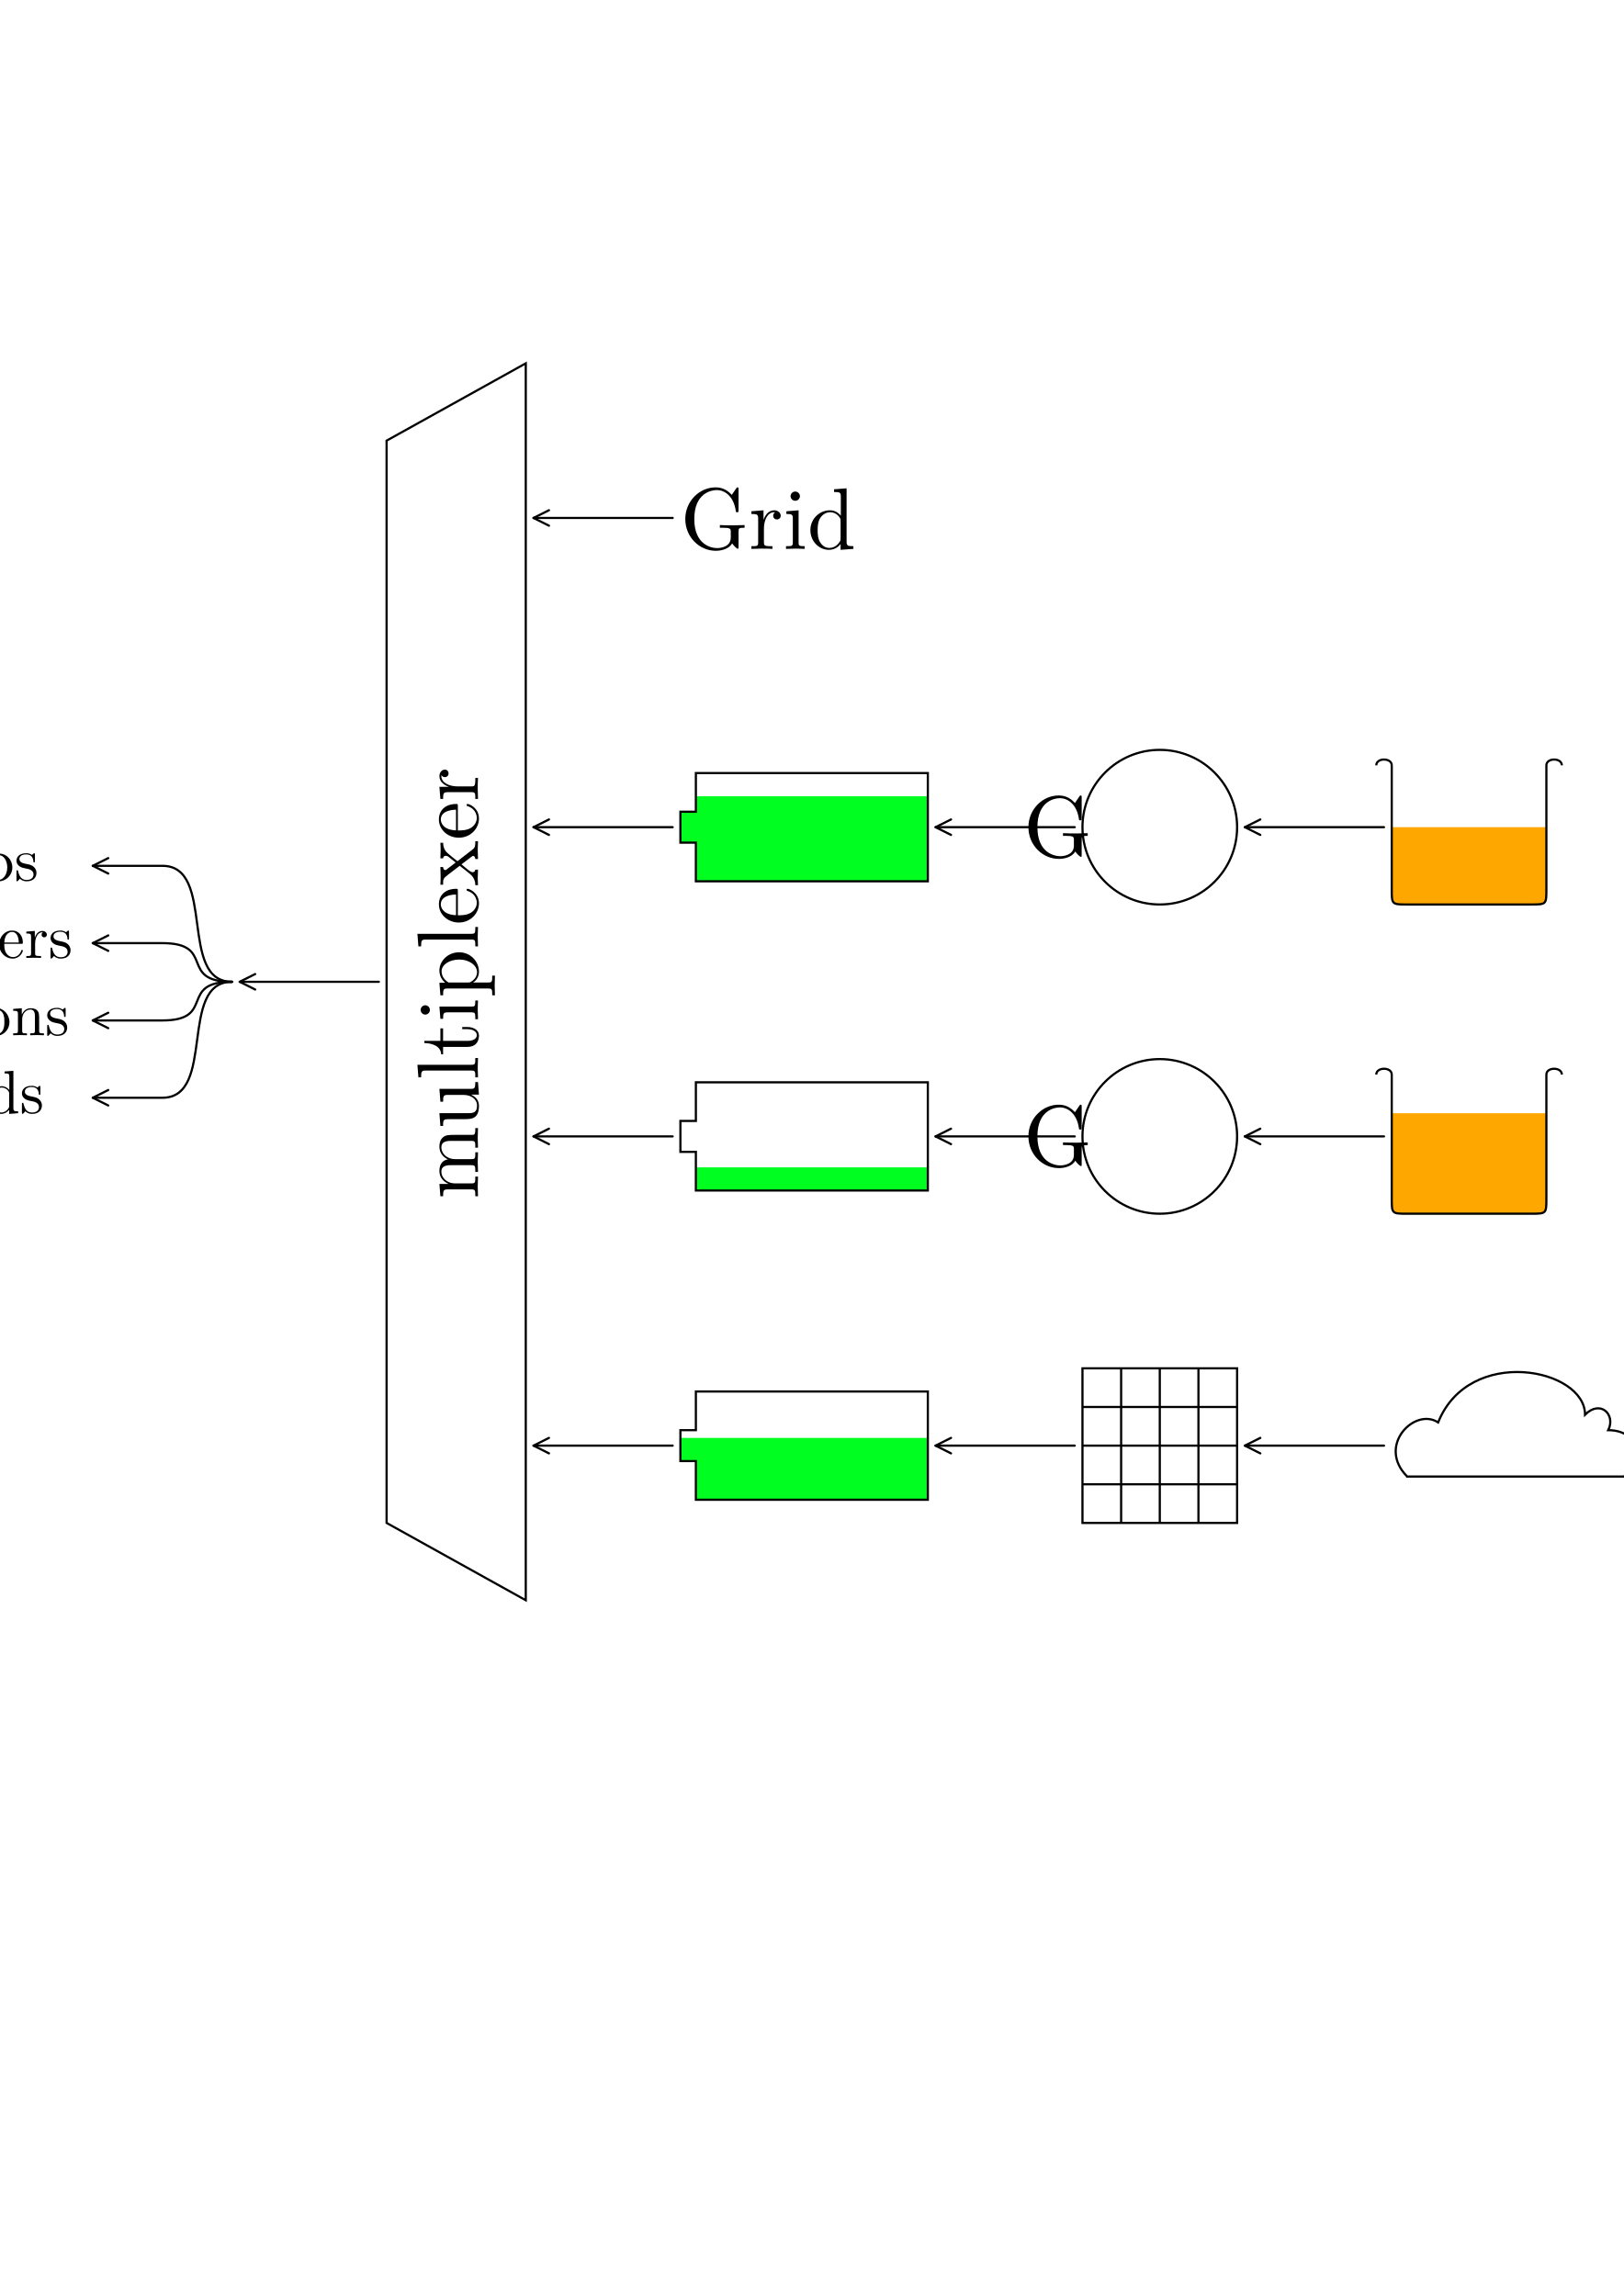
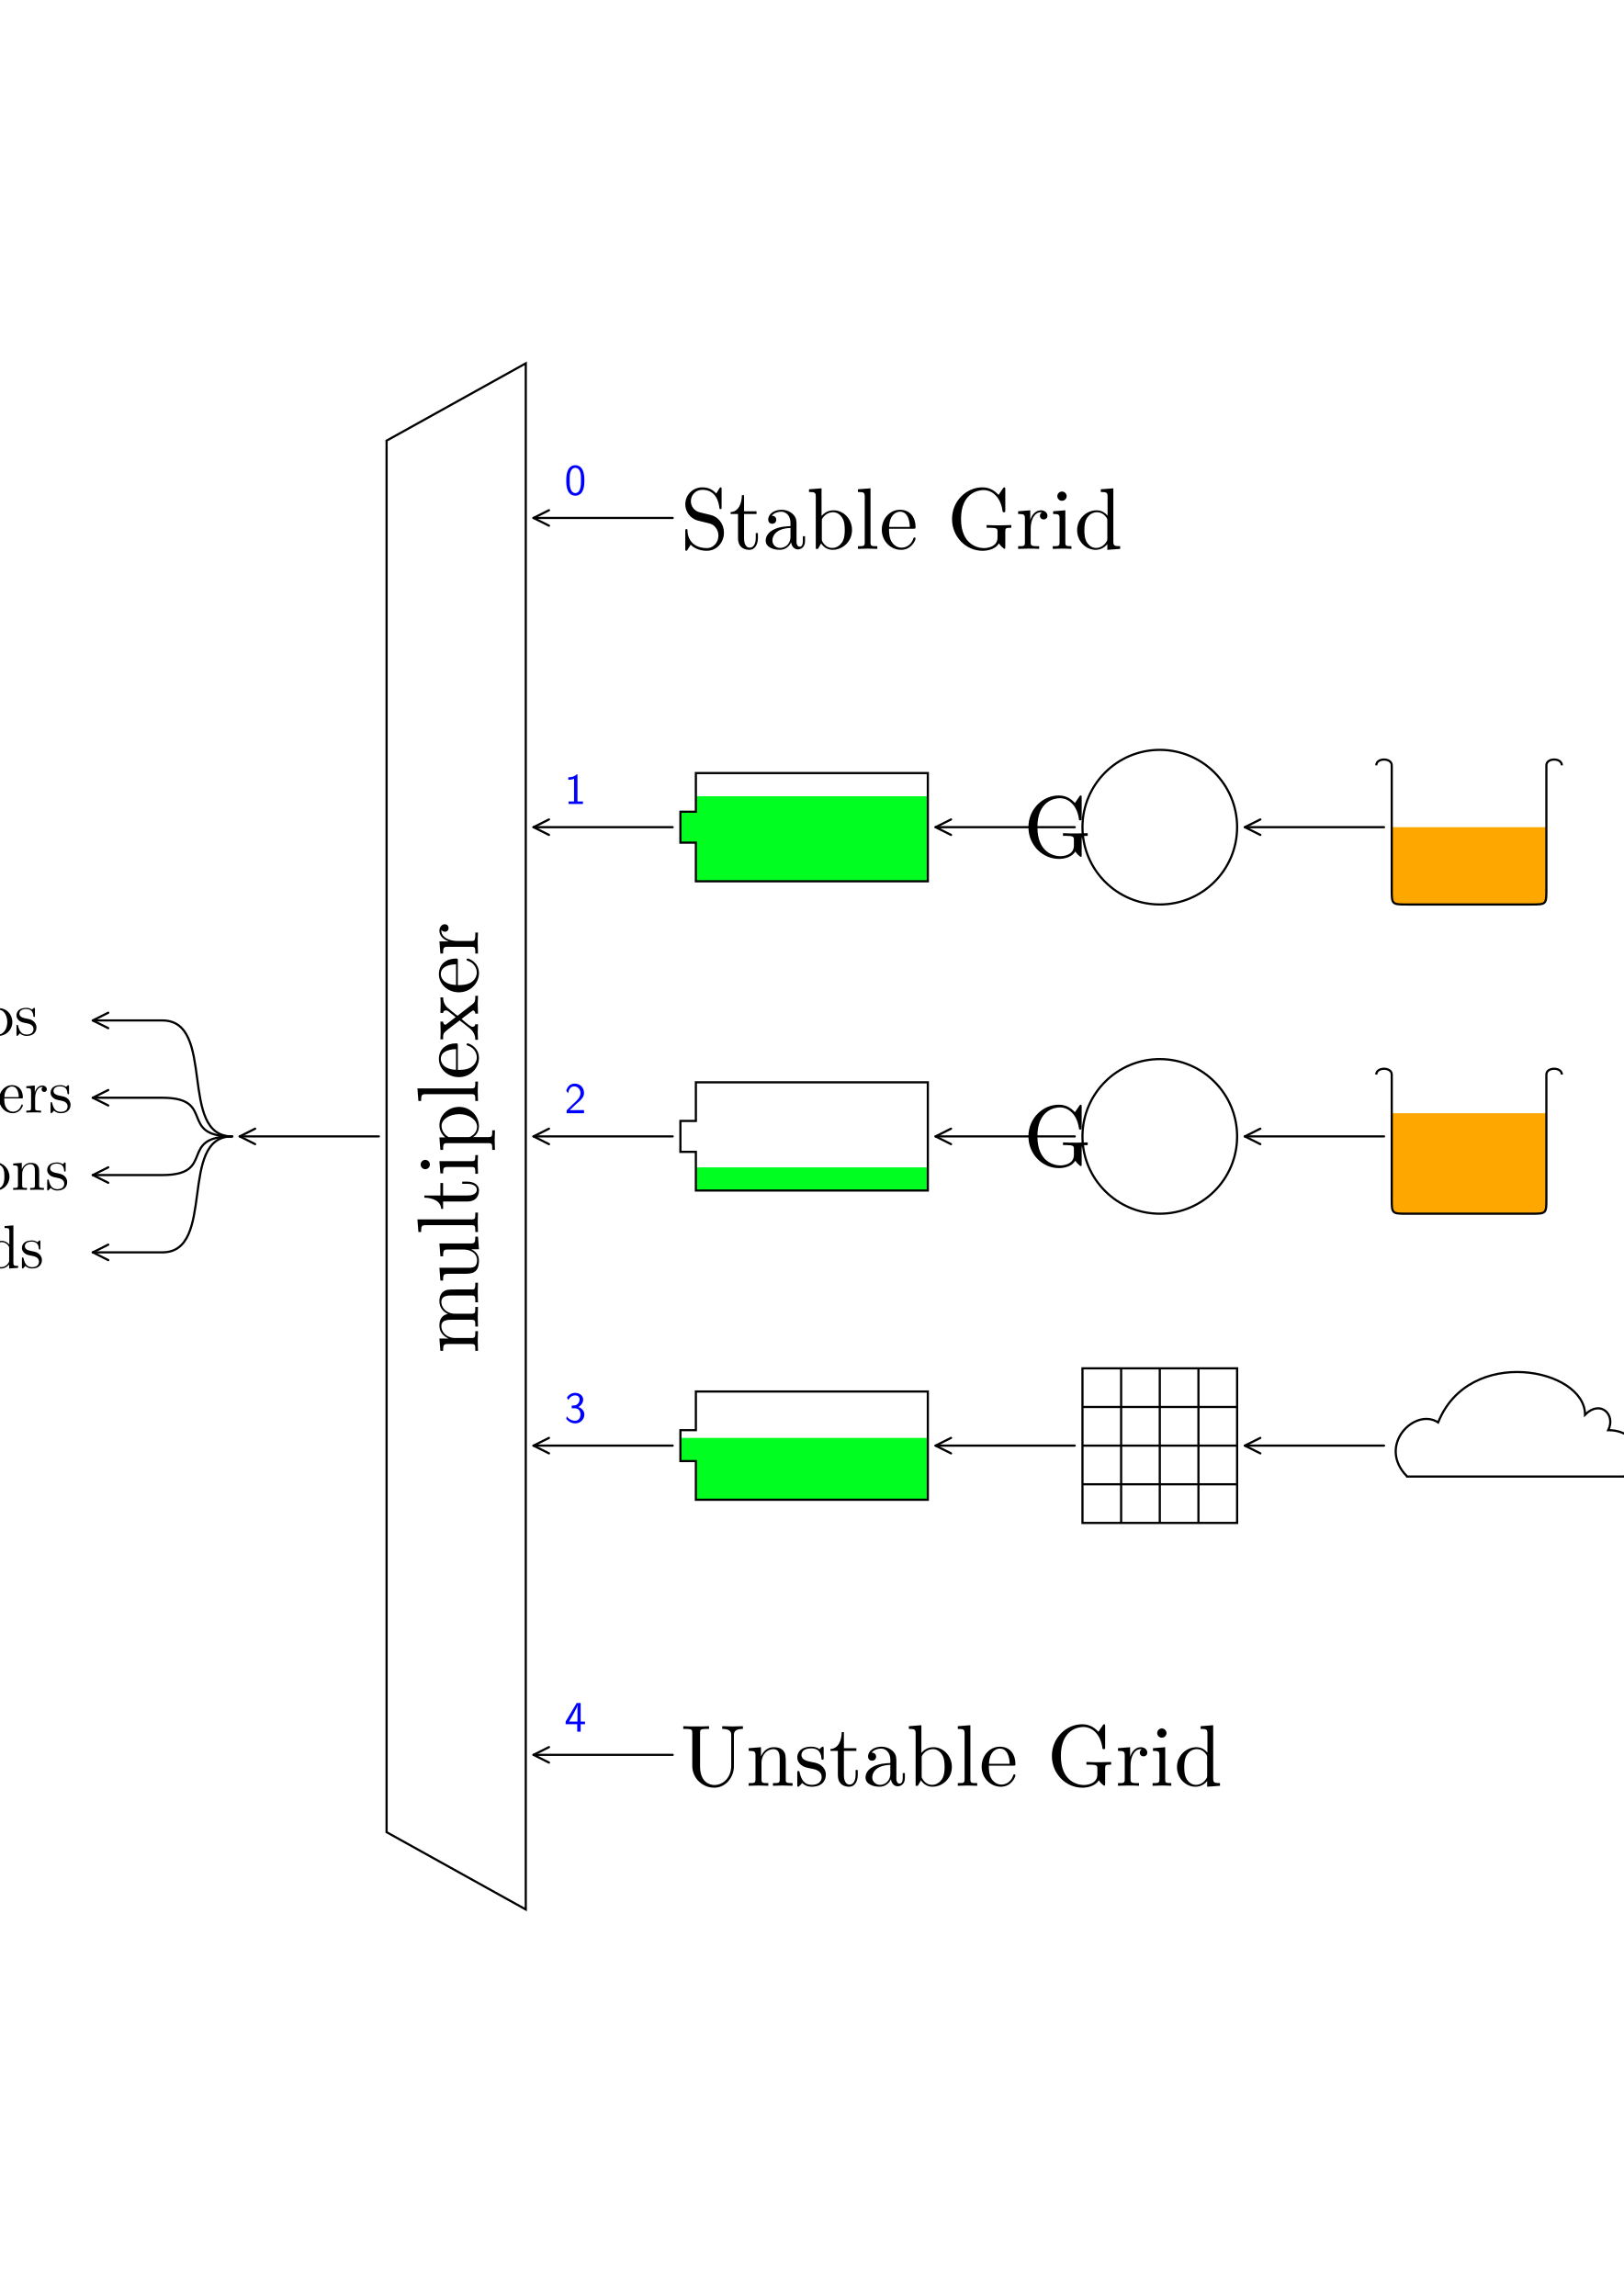
<svg xmlns="http://www.w3.org/2000/svg" width="744.094" height="1052.362" id="svg2" version="1.1">
  <defs id="defs4" />
  <g id="layer1" transform="translate(0,-2.5390623e-6)">
    <path style="fill:#fea700;fill-opacity:1;stroke:none" d="m 637.795,379.134 0,28.346 c 0,7.087 0,7.087 7.087,7.087 l 56.693,0 c 7.087,0 7.087,0 7.087,-7.087 l 0,-28.346 z" id="path2987-7" />
    <path style="fill:none;stroke:#000000;stroke-width:1px;stroke-linecap:butt;stroke-linejoin:miter;stroke-opacity:1" d="m 630.709,350.787 c 0,-3.543 7.087,-3.543 7.087,0 l 0,56.693 c 0,7.087 0,7.087 7.087,7.087 l 56.693,0 c 7.087,0 7.087,0 7.087,-7.087 l 0,-56.693 c 0,-3.543 7.087,-3.543 7.087,0" id="path2987" transform="translate(0,2.5390623e-6)" />
    <g id="g3814" transform="translate(-35.43308,-1.3937162e-5)">
      <path transform="translate(0,2.5390623e-6)" d="m 602.362,379.134 c 0,19.569 -15.864,35.433 -35.433,35.433 -19.569,0 -35.433,-15.864 -35.433,-35.433 0,-19.569 15.864,-35.433 35.433,-35.433 19.569,0 35.433,15.864 35.433,35.433 z" id="path3808" style="fill:none;stroke:#000000;stroke-opacity:1" />
      <text id="text3810" y="392.794" x="566.812" style="font-size:40px;font-style:normal;font-variant:normal;font-weight:normal;font-stretch:normal;text-align:center;line-height:125%;letter-spacing:0px;word-spacing:0px;writing-mode:lr-tb;text-anchor:middle;fill:#000000;fill-opacity:1;stroke:none;font-family:LMRoman10;-inkscape-font-specification:LMRoman10" xml:space="preserve">
        <tspan y="392.794" x="566.812" id="tspan3812">G</tspan>
      </text>
    </g>
    <g id="g3846" transform="translate(-70.86614,-4.2332063e-6)">
      <path id="path3819-0" d="m 496.063,364.961 0,38.976 -106.299,0 0,-17.717 -7.087,0 0,-14.173 7.087,0 0,-7.087 z" style="fill:#00fe21;fill-opacity:1;stroke:none" />
      <path transform="translate(0,2.5390623e-6)" id="path3819" d="m 496.063,354.331 0,49.606 -106.299,0 0,-17.717 -7.087,0 0,-14.173 7.087,0 0,-17.717 z" style="fill:none;stroke:#000000;stroke-width:1px;stroke-linecap:butt;stroke-linejoin:miter;stroke-opacity:1" />
    </g>
    <g id="g3854">
      <path transform="translate(0,2.5390623e-6)" id="path3850" d="m 492.52,379.134 -63.78,0" style="fill:none;stroke:#000000;stroke-width:0.999;stroke-linecap:round;stroke-linejoin:round;stroke-opacity:1;stroke-miterlimit:4;stroke-dasharray:none" />
      <path transform="translate(0,2.5390623e-6)" id="path3852" d="m 435.827,375.591 -7.087,3.543 7.087,3.543" style="fill:none;stroke:#000000;stroke-width:0.999;stroke-linecap:round;stroke-linejoin:round;stroke-opacity:1;stroke-miterlimit:4;stroke-dasharray:none" />
    </g>
    <g transform="translate(141.7323,-9.2611958e-7)" id="g3854-7">
      <path transform="translate(0,2.5390623e-6)" id="path3850-7" d="m 492.52,379.134 -63.78,0" style="fill:none;stroke:#000000;stroke-width:0.999;stroke-linecap:round;stroke-linejoin:round;stroke-miterlimit:4;stroke-opacity:1;stroke-dasharray:none" />
      <path transform="translate(0,2.5390623e-6)" id="path3852-0" d="m 435.827,375.591 -7.087,3.543 7.087,3.543" style="fill:none;stroke:#000000;stroke-width:0.999;stroke-linecap:round;stroke-linejoin:round;stroke-miterlimit:4;stroke-opacity:1;stroke-dasharray:none" />
    </g>
    <g transform="translate(-184.252,-3.8395056e-6)" id="g3854-1">
      <path transform="translate(0,2.5390623e-6)" id="path3850-0" d="m 492.52,379.134 -63.78,0" style="fill:none;stroke:#000000;stroke-width:0.999;stroke-linecap:round;stroke-linejoin:round;stroke-miterlimit:4;stroke-opacity:1;stroke-dasharray:none" />
      <path transform="translate(0,2.5390623e-6)" id="path3852-8" d="m 435.827,375.591 -7.087,3.543 7.087,3.543" style="fill:none;stroke:#000000;stroke-width:0.999;stroke-linecap:round;stroke-linejoin:round;stroke-miterlimit:4;stroke-opacity:1;stroke-dasharray:none" />
    </g>
    <g id="g4222">
      <path id="path2987-7-1" d="m 637.795,510.236 0,38.976 c 0,7.087 0,7.087 7.087,7.087 l 56.693,0 c 7.087,0 7.087,0 7.087,-7.087 l 0,-38.976 z" style="fill:#fea700;fill-opacity:1;stroke:none" />
      <path id="path2987-2" d="m 630.709,492.52 c 0,-3.543 7.087,-3.543 7.087,0 l 0,56.693 c 0,7.087 0,7.087 7.087,7.087 l 56.693,0 c 7.087,0 7.087,0 7.087,-7.087 l 0,-56.693 c 0,-3.543 7.087,-3.543 7.087,0" style="fill:none;stroke:#000000;stroke-width:1px;stroke-linecap:butt;stroke-linejoin:miter;stroke-opacity:1" />
    </g>
    <g id="g3814-3" transform="translate(-35.43308,141.7323)">
      <path transform="translate(0,2.5390623e-6)" d="m 602.362,379.134 c 0,19.569 -15.864,35.433 -35.433,35.433 -19.569,0 -35.433,-15.864 -35.433,-35.433 0,-19.569 15.864,-35.433 35.433,-35.433 19.569,0 35.433,15.864 35.433,35.433 z" id="path3808-4" style="fill:none;stroke:#000000;stroke-opacity:1" />
      <text id="text3810-1" y="392.794" x="566.812" style="font-size:40px;font-style:normal;font-variant:normal;font-weight:normal;font-stretch:normal;text-align:center;line-height:125%;letter-spacing:0px;word-spacing:0px;writing-mode:lr-tb;text-anchor:middle;fill:#000000;fill-opacity:1;stroke:none;font-family:LMRoman10;-inkscape-font-specification:LMRoman10" xml:space="preserve">
        <tspan y="392.794" x="566.812" id="tspan3812-3">G</tspan>
      </text>
    </g>
    <g id="g4228">
      <path id="path3819-0-2" d="m 425.197,535.039 0,10.63 -106.299,0 c 0,-3.543 0,-7.087 0,-10.63 z" style="fill:#00fe21;fill-opacity:1;stroke:none" />
      <path id="path3819-9" d="m 425.197,496.063 0,49.606 -106.299,0 0,-17.717 -7.087,0 0,-14.173 7.087,0 0,-17.717 z" style="fill:none;stroke:#000000;stroke-width:1px;stroke-linecap:butt;stroke-linejoin:miter;stroke-opacity:1" />
    </g>
    <g transform="translate(7.9370084e-7,141.7323)" id="g3854-2">
      <path transform="translate(0,2.5390623e-6)" id="path3850-1" d="m 492.52,379.134 -63.78,0" style="fill:none;stroke:#000000;stroke-width:0.999;stroke-linecap:round;stroke-linejoin:round;stroke-miterlimit:4;stroke-opacity:1;stroke-dasharray:none" />
      <path transform="translate(0,2.5390623e-6)" id="path3852-6" d="m 435.827,375.591 -7.087,3.543 7.087,3.543" style="fill:none;stroke:#000000;stroke-width:0.999;stroke-linecap:round;stroke-linejoin:round;stroke-miterlimit:4;stroke-opacity:1;stroke-dasharray:none" />
    </g>
    <g transform="translate(141.7323,141.7323)" id="g3854-7-3">
      <path transform="translate(0,2.5390623e-6)" id="path3850-7-6" d="m 492.52,379.134 -63.78,0" style="fill:none;stroke:#000000;stroke-width:0.999;stroke-linecap:round;stroke-linejoin:round;stroke-miterlimit:4;stroke-opacity:1;stroke-dasharray:none" />
      <path transform="translate(0,2.5390623e-6)" id="path3852-0-4" d="m 435.827,375.591 -7.087,3.543 7.087,3.543" style="fill:none;stroke:#000000;stroke-width:0.999;stroke-linecap:round;stroke-linejoin:round;stroke-miterlimit:4;stroke-opacity:1;stroke-dasharray:none" />
    </g>
    <g transform="translate(-184.252,141.7323)" id="g3854-1-1">
      <path transform="translate(0,2.5390623e-6)" id="path3850-0-0" d="m 492.52,379.134 -63.78,0" style="fill:none;stroke:#000000;stroke-width:0.999;stroke-linecap:round;stroke-linejoin:round;stroke-miterlimit:4;stroke-opacity:1;stroke-dasharray:none" />
      <path transform="translate(0,2.5390623e-6)" id="path3852-8-8" d="m 435.827,375.591 -7.087,3.543 7.087,3.543" style="fill:none;stroke:#000000;stroke-width:0.999;stroke-linecap:round;stroke-linejoin:round;stroke-miterlimit:4;stroke-opacity:1;stroke-dasharray:none" />
    </g>
    <g id="g4234">
      <path id="path3819-0-2-8" d="m 425.197,659.055 0,28.346 -106.299,0 0,-17.717 -7.087,0 -1e-5,-10.63 c 37.795,-1e-5 75.591,4e-5 113.386,0 z" style="fill:#00fe21;fill-opacity:1;stroke:none" />
      <path id="path3819-9-8" d="m 425.197,637.795 0,49.606 -106.299,0 0,-17.717 -7.087,0 0,-14.173 7.087,0 0,-17.717 z" style="fill:none;stroke:#000000;stroke-width:1px;stroke-linecap:butt;stroke-linejoin:miter;stroke-opacity:1" />
    </g>
    <g transform="translate(7.4379685e-7,283.4646)" id="g3854-2-8">
      <path transform="translate(0,2.5390623e-6)" id="path3850-1-5" d="m 492.52,379.134 -63.78,0" style="fill:none;stroke:#000000;stroke-width:0.999;stroke-linecap:round;stroke-linejoin:round;stroke-miterlimit:4;stroke-opacity:1;stroke-dasharray:none" />
      <path transform="translate(0,2.5390623e-6)" id="path3852-6-0" d="m 435.827,375.591 -7.087,3.543 7.087,3.543" style="fill:none;stroke:#000000;stroke-width:0.999;stroke-linecap:round;stroke-linejoin:round;stroke-miterlimit:4;stroke-opacity:1;stroke-dasharray:none" />
    </g>
    <g transform="translate(-184.252,283.4646)" id="g3854-1-1-1">
      <path transform="translate(0,2.5390623e-6)" id="path3850-0-0-5" d="m 492.52,379.134 -63.78,0" style="fill:none;stroke:#000000;stroke-width:0.999;stroke-linecap:round;stroke-linejoin:round;stroke-miterlimit:4;stroke-opacity:1;stroke-dasharray:none" />
      <path transform="translate(0,2.5390623e-6)" id="path3852-8-8-9" d="m 435.827,375.591 -7.087,3.543 7.087,3.543" style="fill:none;stroke:#000000;stroke-width:0.999;stroke-linecap:round;stroke-linejoin:round;stroke-miterlimit:4;stroke-opacity:1;stroke-dasharray:none" />
    </g>
-     <path style="fill:none;stroke:#000000;stroke-width:1px;stroke-linecap:butt;stroke-linejoin:miter;stroke-opacity:1" d="m 240.945,166.535 0,566.929 -63.78,-35.433 0,-496.063 z" id="path4016" transform="translate(0,2.5390623e-6)" />
-     <text xml:space="preserve" style="font-size:40px;font-style:normal;font-variant:normal;font-weight:normal;font-stretch:normal;text-align:start;line-height:125%;letter-spacing:0px;word-spacing:0px;writing-mode:lr-tb;text-anchor:start;fill:#000000;fill-opacity:1;stroke:none;font-family:LMRoman10;-inkscape-font-specification:LMRoman10" x="-549.561" y="219.055" id="text4018" transform="matrix(0,-1,1,0,0,0)">
-       <tspan id="tspan4020" x="-549.561" y="219.055">multiplexer</tspan>
+     <path style="fill:none;stroke:#000000;stroke-width:1px;stroke-linecap:butt;stroke-linejoin:miter;stroke-opacity:1" d="m 240.945,166.535 0,708.661 -63.78,-35.433 0,-637.795 z" id="path4016" transform="translate(0,2.5390623e-6)" />
+     <text xml:space="preserve" style="font-size:40px;font-style:normal;font-variant:normal;font-weight:normal;font-stretch:normal;text-align:start;line-height:125%;letter-spacing:0px;word-spacing:0px;writing-mode:lr-tb;text-anchor:start;fill:#000000;fill-opacity:1;stroke:none;font-family:LMRoman10;-inkscape-font-specification:LMRoman10" x="-620.427" y="219.055" id="text4018" transform="matrix(0,-1,1,0,0,0)">
+       <tspan id="tspan4020" x="-620.427" y="219.055">multiplexer</tspan>
    </text>
    <path style="fill:none;stroke:#000000;stroke-width:1px;stroke-linecap:butt;stroke-linejoin:miter;stroke-opacity:1" d="m 644.882,676.772 99.213,0 c 10.63,-7.087 7.087,-21.26 -7.087,-21.26 3.543,-7.087 -3.543,-14.173 -10.63,-7.087 0,-21.26 -53.15,-31.89 -67.323,3.543 -10.63,-7.087 -28.346,10.63 -14.173,24.803 z" id="path4022" />
    <g id="g4114" transform="matrix(0.9781476,-0.2079117,0.2079117,0.9781476,-59.30462,200.2943)">
      <path transform="translate(0,2.5390623e-6)" d="m 807.874,641.339 c 0,7.828 -6.346,14.173 -14.173,14.173 -7.828,0 -14.173,-6.346 -14.173,-14.173 0,-7.828 6.346,-14.173 14.173,-14.173 7.828,0 14.173,6.346 14.173,14.173 z" id="path4024" style="fill:none;stroke:#000000;stroke-opacity:1" />
      <g id="g4063">
        <path style="fill:none;stroke:#000000;stroke-width:1px;stroke-linecap:butt;stroke-linejoin:miter;stroke-opacity:1" d="m 793.701,623.622 0,-10.63" id="path4026" />
        <path style="fill:none;stroke:#000000;stroke-width:1px;stroke-linecap:butt;stroke-linejoin:miter;stroke-opacity:1" d="m 793.701,659.055 0,10.63" id="path4028" />
        <path style="fill:none;stroke:#000000;stroke-width:1px;stroke-linecap:butt;stroke-linejoin:miter;stroke-opacity:1" d="m 775.984,641.339 -10.63,0" id="path4026-3" />
        <path style="fill:none;stroke:#000000;stroke-width:1px;stroke-linecap:butt;stroke-linejoin:miter;stroke-opacity:1" d="m 811.417,641.339 10.63,0" id="path4028-9" />
      </g>
      <g id="g4063-4" transform="matrix(0.8660254,-0.5,0.5,0.8660254,-214.3335,482.7735)">
        <path style="fill:none;stroke:#000000;stroke-width:1px;stroke-linecap:butt;stroke-linejoin:miter;stroke-opacity:1" d="m 793.701,623.622 0,-10.63" id="path4026-9" />
        <path style="fill:none;stroke:#000000;stroke-width:1px;stroke-linecap:butt;stroke-linejoin:miter;stroke-opacity:1" d="m 793.701,659.055 0,10.63" id="path4028-2" />
        <path style="fill:none;stroke:#000000;stroke-width:1px;stroke-linecap:butt;stroke-linejoin:miter;stroke-opacity:1" d="m 775.984,641.339 -10.63,0" id="path4026-3-0" />
        <path style="fill:none;stroke:#000000;stroke-width:1px;stroke-linecap:butt;stroke-linejoin:miter;stroke-opacity:1" d="m 811.417,641.339 10.63,0" id="path4028-9-7" />
      </g>
      <g id="g4063-49" transform="matrix(0.5,-0.8660254,0.8660254,0.5,-158.5651,1008.034)">
        <path style="fill:none;stroke:#000000;stroke-width:1px;stroke-linecap:butt;stroke-linejoin:miter;stroke-opacity:1" d="m 793.701,623.622 0,-10.63" id="path4026-1" />
        <path style="fill:none;stroke:#000000;stroke-width:1px;stroke-linecap:butt;stroke-linejoin:miter;stroke-opacity:1" d="m 793.701,659.055 0,10.63" id="path4028-8" />
        <path style="fill:none;stroke:#000000;stroke-width:1px;stroke-linecap:butt;stroke-linejoin:miter;stroke-opacity:1" d="m 775.984,641.339 -10.63,0" id="path4026-3-7" />
        <path style="fill:none;stroke:#000000;stroke-width:1px;stroke-linecap:butt;stroke-linejoin:miter;stroke-opacity:1" d="m 811.417,641.339 10.63,0" id="path4028-9-74" />
      </g>
    </g>
    <g transform="translate(141.7323,283.4646)" id="g3854-7-3-1">
      <path transform="translate(0,2.5390623e-6)" id="path3850-7-6-8" d="m 492.52,379.134 -63.78,0" style="fill:none;stroke:#000000;stroke-width:0.999;stroke-linecap:round;stroke-linejoin:round;stroke-miterlimit:4;stroke-opacity:1;stroke-dasharray:none" />
      <path transform="translate(0,2.5390623e-6)" id="path3852-0-4-7" d="m 435.827,375.591 -7.087,3.543 7.087,3.543" style="fill:none;stroke:#000000;stroke-width:0.999;stroke-linecap:round;stroke-linejoin:round;stroke-miterlimit:4;stroke-opacity:1;stroke-dasharray:none" />
    </g>
    <g transform="translate(325.9842,283.4646)" id="g3854-7-3-1-1">
      <path transform="translate(0,2.5390623e-6)" id="path3850-7-6-8-8" d="m 492.52,379.134 -63.78,0" style="fill:none;stroke:#000000;stroke-width:0.999;stroke-linecap:round;stroke-linejoin:round;stroke-miterlimit:4;stroke-opacity:1;stroke-dasharray:none" />
      <path transform="translate(0,2.5390623e-6)" id="path3852-0-4-7-3" d="m 435.827,375.591 -7.087,3.543 7.087,3.543" style="fill:none;stroke:#000000;stroke-width:0.999;stroke-linecap:round;stroke-linejoin:round;stroke-miterlimit:4;stroke-opacity:1;stroke-dasharray:none" />
    </g>
    <g id="g4213">
      <path transform="translate(0,2.5390623e-6)" id="path4199" d="m 496.063,627.165 0,70.866 70.866,0 0,-70.866 z" style="fill:none;stroke:#000000;stroke-width:1px;stroke-linecap:butt;stroke-linejoin:miter;stroke-opacity:1" />
      <path transform="translate(0,2.5390623e-6)" id="path4201" d="m 531.496,627.165 0,70.866" style="fill:none;stroke:#000000;stroke-width:1px;stroke-linecap:butt;stroke-linejoin:miter;stroke-opacity:1" />
      <path transform="translate(0,2.5390623e-6)" id="path4203" d="m 549.213,627.165 0,70.866" style="fill:none;stroke:#000000;stroke-width:1px;stroke-linecap:butt;stroke-linejoin:miter;stroke-opacity:1" />
      <path transform="translate(0,2.5390623e-6)" id="path4205" d="m 513.78,627.165 0,70.866" style="fill:none;stroke:#000000;stroke-width:1px;stroke-linecap:butt;stroke-linejoin:miter;stroke-opacity:1" />
      <path transform="translate(0,2.5390623e-6)" id="path4207" d="m 496.063,662.598 70.866,0" style="fill:none;stroke:#000000;stroke-width:1px;stroke-linecap:butt;stroke-linejoin:miter;stroke-opacity:1" />
      <path transform="translate(0,2.5390623e-6)" id="path4209" d="m 496.063,644.882 70.866,0" style="fill:none;stroke:#000000;stroke-width:1px;stroke-linecap:butt;stroke-linejoin:miter;stroke-opacity:1" />
      <path transform="translate(0,2.5390623e-6)" id="path4211" d="m 496.063,680.315 70.866,0" style="fill:none;stroke:#000000;stroke-width:1px;stroke-linecap:butt;stroke-linejoin:miter;stroke-opacity:1" />
    </g>
-     <g transform="translate(-318.8976,70.86614)" id="g3854-1-1-9">
+     <g transform="translate(-318.8976,141.7323)" id="g3854-1-1-9">
      <path transform="translate(0,2.5390623e-6)" id="path3850-0-0-0" d="m 492.52,379.134 -63.78,0" style="fill:none;stroke:#000000;stroke-width:0.999;stroke-linecap:round;stroke-linejoin:round;stroke-miterlimit:4;stroke-opacity:1;stroke-dasharray:none" />
      <path transform="translate(0,2.5390623e-6)" id="path3852-8-8-4" d="m 435.827,375.591 -7.087,3.543 7.087,3.543" style="fill:none;stroke:#000000;stroke-width:0.999;stroke-linecap:round;stroke-linejoin:round;stroke-miterlimit:4;stroke-opacity:1;stroke-dasharray:none" />
    </g>
-     <text xml:space="preserve" style="font-size:28px;font-style:normal;font-variant:normal;font-weight:normal;font-stretch:normal;text-align:start;line-height:125%;letter-spacing:0px;word-spacing:0px;writing-mode:lr-tb;text-anchor:start;fill:#000000;fill-opacity:1;stroke:none;font-family:LMRoman10;-inkscape-font-specification:LMRoman10" x="-54.046" y="403.629" id="text4262">
-       <tspan id="tspan4264" x="-54.046" y="403.629">lamps</tspan>
+     <text xml:space="preserve" style="font-size:28px;font-style:normal;font-variant:normal;font-weight:normal;font-stretch:normal;text-align:start;line-height:125%;letter-spacing:0px;word-spacing:0px;writing-mode:lr-tb;text-anchor:start;fill:#000000;fill-opacity:1;stroke:none;font-family:LMRoman10;-inkscape-font-specification:LMRoman10" x="-54.046" y="474.495" id="text4262">
+       <tspan id="tspan4264" x="-54.046" y="474.495">lamps</tspan>
    </text>
-     <g transform="translate(-386.2205,17.71653)" id="g3854-1-1-9-7">
+     <g transform="translate(-386.2205,88.58267)" id="g3854-1-1-9-7">
      <path transform="translate(0,2.5390623e-6)" id="path3850-0-0-0-0" d="m 492.52,432.283 c -24.803,0 -7.087,-53.15 -31.89,-53.15 l -31.89,0" style="fill:none;stroke:#000000;stroke-width:0.999;stroke-linecap:round;stroke-linejoin:round;stroke-miterlimit:4;stroke-opacity:1;stroke-dasharray:none" />
      <path transform="translate(0,2.5390623e-6)" id="path3852-8-8-4-4" d="m 435.827,375.591 -7.087,3.543 7.087,3.543" style="fill:none;stroke:#000000;stroke-width:0.999;stroke-linecap:round;stroke-linejoin:round;stroke-miterlimit:4;stroke-opacity:1;stroke-dasharray:none" />
    </g>
-     <g transform="matrix(1,0,0,-1,-386.2205,882.2834)" id="g3854-1-1-9-7-0">
+     <g transform="matrix(1,0,0,-1,-386.2205,953.1496)" id="g3854-1-1-9-7-0">
      <path transform="translate(0,2.5390623e-6)" id="path3850-0-0-0-0-6" d="m 492.52,432.283 c -24.803,0 -7.087,-53.15 -31.89,-53.15 l -31.89,0" style="fill:none;stroke:#000000;stroke-width:0.999;stroke-linecap:round;stroke-linejoin:round;stroke-miterlimit:4;stroke-opacity:1;stroke-dasharray:none" />
      <path transform="translate(0,2.5390623e-6)" id="path3852-8-8-4-4-9" d="m 435.827,375.591 -7.087,3.543 7.087,3.543" style="fill:none;stroke:#000000;stroke-width:0.999;stroke-linecap:round;stroke-linejoin:round;stroke-miterlimit:4;stroke-opacity:1;stroke-dasharray:none" />
    </g>
-     <text xml:space="preserve" style="font-size:28px;font-style:normal;font-variant:normal;font-weight:normal;font-stretch:normal;text-align:start;line-height:125%;letter-spacing:0px;word-spacing:0px;writing-mode:lr-tb;text-anchor:start;fill:#000000;fill-opacity:1;stroke:none;font-family:LMRoman10;-inkscape-font-specification:LMRoman10" x="-54.046" y="439.062" id="text4262-6">
-       <tspan id="tspan4264-0" x="-54.046" y="439.062">heaters</tspan>
+     <text xml:space="preserve" style="font-size:28px;font-style:normal;font-variant:normal;font-weight:normal;font-stretch:normal;text-align:start;line-height:125%;letter-spacing:0px;word-spacing:0px;writing-mode:lr-tb;text-anchor:start;fill:#000000;fill-opacity:1;stroke:none;font-family:LMRoman10;-inkscape-font-specification:LMRoman10" x="-54.046" y="509.928" id="text4262-6">
+       <tspan id="tspan4264-0" x="-54.046" y="509.928">heaters</tspan>
    </text>
-     <text xml:space="preserve" style="font-size:28px;font-style:normal;font-variant:normal;font-weight:normal;font-stretch:normal;text-align:start;line-height:125%;letter-spacing:0px;word-spacing:0px;writing-mode:lr-tb;text-anchor:start;fill:#000000;fill-opacity:1;stroke:none;font-family:LMRoman10;-inkscape-font-specification:LMRoman10" x="-54.046" y="474.495" id="text4262-3">
-       <tspan id="tspan4264-8" x="-54.046" y="474.495">aircons</tspan>
+     <text xml:space="preserve" style="font-size:28px;font-style:normal;font-variant:normal;font-weight:normal;font-stretch:normal;text-align:start;line-height:125%;letter-spacing:0px;word-spacing:0px;writing-mode:lr-tb;text-anchor:start;fill:#000000;fill-opacity:1;stroke:none;font-family:LMRoman10;-inkscape-font-specification:LMRoman10" x="-54.046" y="545.361" id="text4262-3">
+       <tspan id="tspan4264-8" x="-54.046" y="545.361">aircons</tspan>
    </text>
    <g transform="translate(-184.252,-141.7323)" id="g3854-1-3">
      <path transform="translate(0,2.5390623e-6)" id="path3850-0-7" d="m 492.52,379.134 -63.78,0" style="fill:none;stroke:#000000;stroke-width:0.999;stroke-linecap:round;stroke-linejoin:round;stroke-miterlimit:4;stroke-opacity:1;stroke-dasharray:none" />
      <path transform="translate(0,2.5390623e-6)" id="path3852-8-6" d="m 435.827,375.591 -7.087,3.543 7.087,3.543" style="fill:none;stroke:#000000;stroke-width:0.999;stroke-linecap:round;stroke-linejoin:round;stroke-miterlimit:4;stroke-opacity:1;stroke-dasharray:none" />
    </g>
    <text xml:space="preserve" style="font-size:40px;font-style:normal;font-variant:normal;font-weight:normal;font-stretch:normal;text-align:start;line-height:125%;letter-spacing:0px;word-spacing:0px;writing-mode:lr-tb;text-anchor:start;fill:#000000;fill-opacity:1;stroke:none;font-family:LMRoman10;-inkscape-font-specification:LMRoman10" x="311.811" y="251.575" id="text3810-2">
-       <tspan id="tspan3812-8" x="311.811" y="251.575">Grid</tspan>
+       <tspan id="tspan3812-8" x="311.811" y="251.575">Stable Grid</tspan>
    </text>
-     <text xml:space="preserve" style="font-size:28px;font-style:normal;font-variant:normal;font-weight:normal;font-stretch:normal;text-align:start;line-height:125%;letter-spacing:0px;word-spacing:0px;writing-mode:lr-tb;text-anchor:start;fill:#000000;fill-opacity:1;stroke:none;font-family:LMRoman10;-inkscape-font-specification:LMRoman10" x="-53.15" y="510.236" id="text4262-3-5">
-       <tspan id="tspan4264-8-5" x="-53.15" y="510.236">blinds</tspan>
+     <text xml:space="preserve" style="font-size:28px;font-style:normal;font-variant:normal;font-weight:normal;font-stretch:normal;text-align:start;line-height:125%;letter-spacing:0px;word-spacing:0px;writing-mode:lr-tb;text-anchor:start;fill:#000000;fill-opacity:1;stroke:none;font-family:LMRoman10;-inkscape-font-specification:LMRoman10" x="-53.15" y="581.102" id="text4262-3-5">
+       <tspan id="tspan4264-8-5" x="-53.15" y="581.102">blinds</tspan>
    </text>
-     <g transform="translate(-386.2205,53.14961)" id="g3854-1-1-9-7-2">
+     <g transform="translate(-386.2205,124.0157)" id="g3854-1-1-9-7-2">
      <path transform="translate(0,2.5390623e-6)" id="path3850-0-0-0-0-2" d="m 492.52,396.85 c -24.803,0 -7.087,-17.717 -31.89,-17.717 l -31.89,0" style="fill:none;stroke:#000000;stroke-width:0.999;stroke-linecap:round;stroke-linejoin:round;stroke-miterlimit:4;stroke-opacity:1;stroke-dasharray:none" />
      <path transform="translate(0,2.5390623e-6)" id="path3852-8-8-4-4-3" d="m 435.827,375.591 -7.087,3.543 7.087,3.543" style="fill:none;stroke:#000000;stroke-width:0.999;stroke-linecap:round;stroke-linejoin:round;stroke-miterlimit:4;stroke-opacity:1;stroke-dasharray:none" />
    </g>
-     <g transform="matrix(1,0,0,-1,-386.2205,846.8504)" id="g3854-1-1-9-7-0-8">
+     <g transform="matrix(1,0,0,-1,-386.2205,917.7165)" id="g3854-1-1-9-7-0-8">
      <path transform="translate(0,2.5390623e-6)" id="path3850-0-0-0-0-6-7" d="m 492.52,396.85 c -24.803,0 -7.087,-17.717 -31.89,-17.717 l -31.89,0" style="fill:none;stroke:#000000;stroke-width:0.999;stroke-linecap:round;stroke-linejoin:round;stroke-miterlimit:4;stroke-opacity:1;stroke-dasharray:none" />
      <path transform="translate(0,2.5390623e-6)" id="path3852-8-8-4-4-9-1" d="m 435.827,375.591 -7.087,3.543 7.087,3.543" style="fill:none;stroke:#000000;stroke-width:0.999;stroke-linecap:round;stroke-linejoin:round;stroke-miterlimit:4;stroke-opacity:1;stroke-dasharray:none" />
    </g>
+     <g transform="translate(-184.252,425.1968)" id="g3854-1-3-5">
+       <path transform="translate(0,2.5390623e-6)" id="path3850-0-7-2" d="m 492.52,379.134 -63.78,0" style="fill:none;stroke:#000000;stroke-width:0.999;stroke-linecap:round;stroke-linejoin:round;stroke-miterlimit:4;stroke-opacity:1;stroke-dasharray:none" />
+       <path transform="translate(0,2.5390623e-6)" id="path3852-8-6-8" d="m 435.827,375.591 -7.087,3.543 7.087,3.543" style="fill:none;stroke:#000000;stroke-width:0.999;stroke-linecap:round;stroke-linejoin:round;stroke-miterlimit:4;stroke-opacity:1;stroke-dasharray:none" />
+     </g>
+     <text xml:space="preserve" style="font-size:40px;font-style:normal;font-variant:normal;font-weight:normal;font-stretch:normal;text-align:start;line-height:125%;letter-spacing:0px;word-spacing:0px;writing-mode:lr-tb;text-anchor:start;fill:#000000;fill-opacity:1;stroke:none;font-family:LMRoman10;-inkscape-font-specification:LMRoman10" x="311.811" y="818.504" id="text3810-2-3">
+       <tspan id="tspan3812-8-0" x="311.811" y="818.504">Unstable Grid</tspan>
+     </text>
+     <text xml:space="preserve" style="font-size:20px;font-style:normal;font-variant:normal;font-weight:normal;font-stretch:normal;text-align:start;line-height:125%;letter-spacing:0px;word-spacing:0px;writing-mode:lr-tb;text-anchor:start;fill:#0000ff;fill-opacity:1;stroke:none;font-family:LMSans10;-inkscape-font-specification:LMSans10" x="258.661" y="226.772" id="text3810-2-6">
+       <tspan id="tspan3812-8-8" x="258.661" y="226.772">0</tspan>
+     </text>
+     <text xml:space="preserve" style="font-size:20px;font-style:normal;font-variant:normal;font-weight:normal;font-stretch:normal;text-align:start;line-height:125%;letter-spacing:0px;word-spacing:0px;writing-mode:lr-tb;text-anchor:start;fill:#0000ff;fill-opacity:1;stroke:none;font-family:LMSans10;-inkscape-font-specification:LMSans10" x="258.661" y="368.504" id="text3810-2-6-5">
+       <tspan id="tspan3812-8-8-0" x="258.661" y="368.504">1</tspan>
+     </text>
+     <text xml:space="preserve" style="font-size:20px;font-style:normal;font-variant:normal;font-weight:normal;font-stretch:normal;text-align:start;line-height:125%;letter-spacing:0px;word-spacing:0px;writing-mode:lr-tb;text-anchor:start;fill:#0000ff;fill-opacity:1;stroke:none;font-family:LMSans10;-inkscape-font-specification:LMSans10" x="258.661" y="510.236" id="text3810-2-6-6">
+       <tspan id="tspan3812-8-8-01" x="258.661" y="510.236">2</tspan>
+     </text>
+     <text xml:space="preserve" style="font-size:20px;font-style:normal;font-variant:normal;font-weight:normal;font-stretch:normal;text-align:start;line-height:125%;letter-spacing:0px;word-spacing:0px;writing-mode:lr-tb;text-anchor:start;fill:#0000ff;fill-opacity:1;stroke:none;font-family:LMSans10;-inkscape-font-specification:LMSans10" x="258.661" y="651.969" id="text3810-2-6-7">
+       <tspan id="tspan3812-8-8-00" x="258.661" y="651.969">3</tspan>
+     </text>
+     <text xml:space="preserve" style="font-size:20px;font-style:normal;font-variant:normal;font-weight:normal;font-stretch:normal;text-align:start;line-height:125%;letter-spacing:0px;word-spacing:0px;writing-mode:lr-tb;text-anchor:start;fill:#0000ff;fill-opacity:1;stroke:none;font-family:LMSans10;-inkscape-font-specification:LMSans10" x="258.661" y="793.701" id="text3810-2-6-2">
+       <tspan id="tspan3812-8-8-7" x="258.661" y="793.701">4</tspan>
+     </text>
  </g>
</svg>
